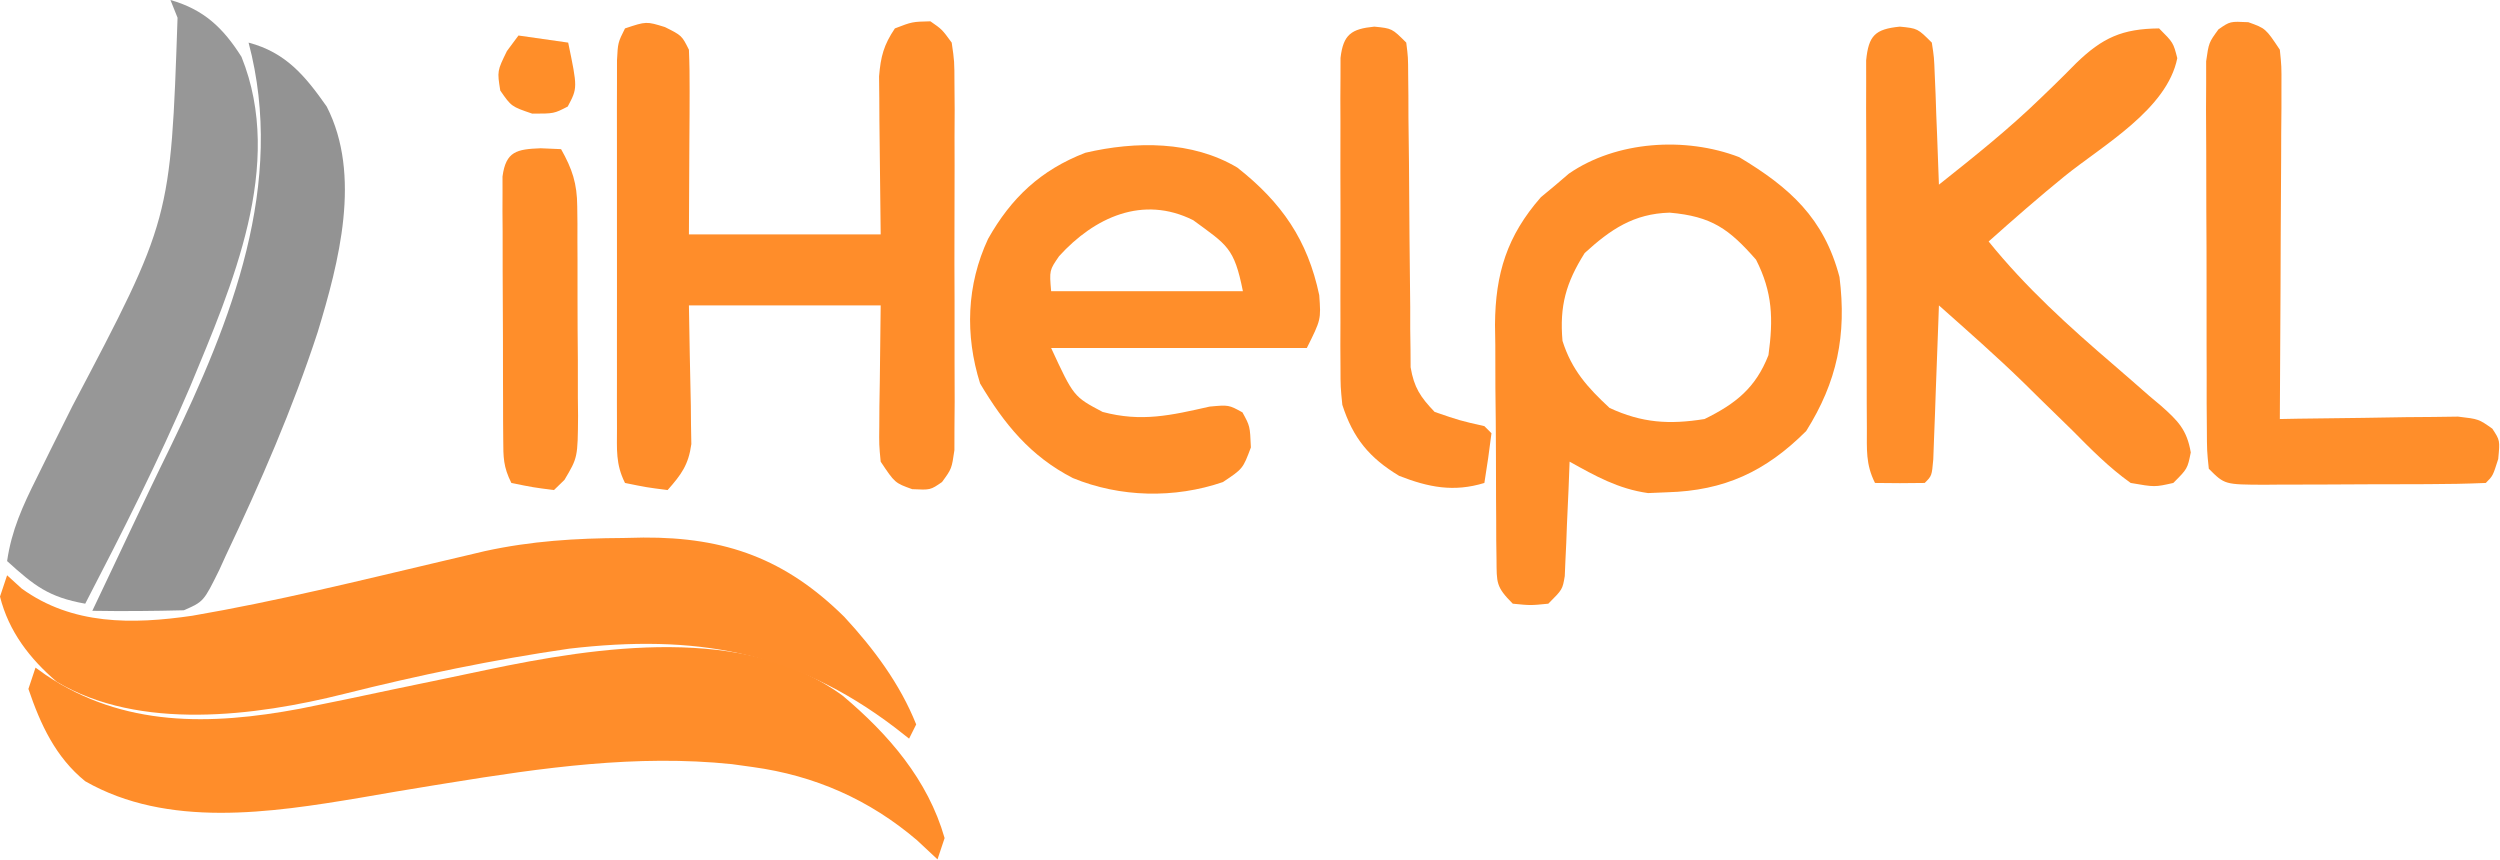
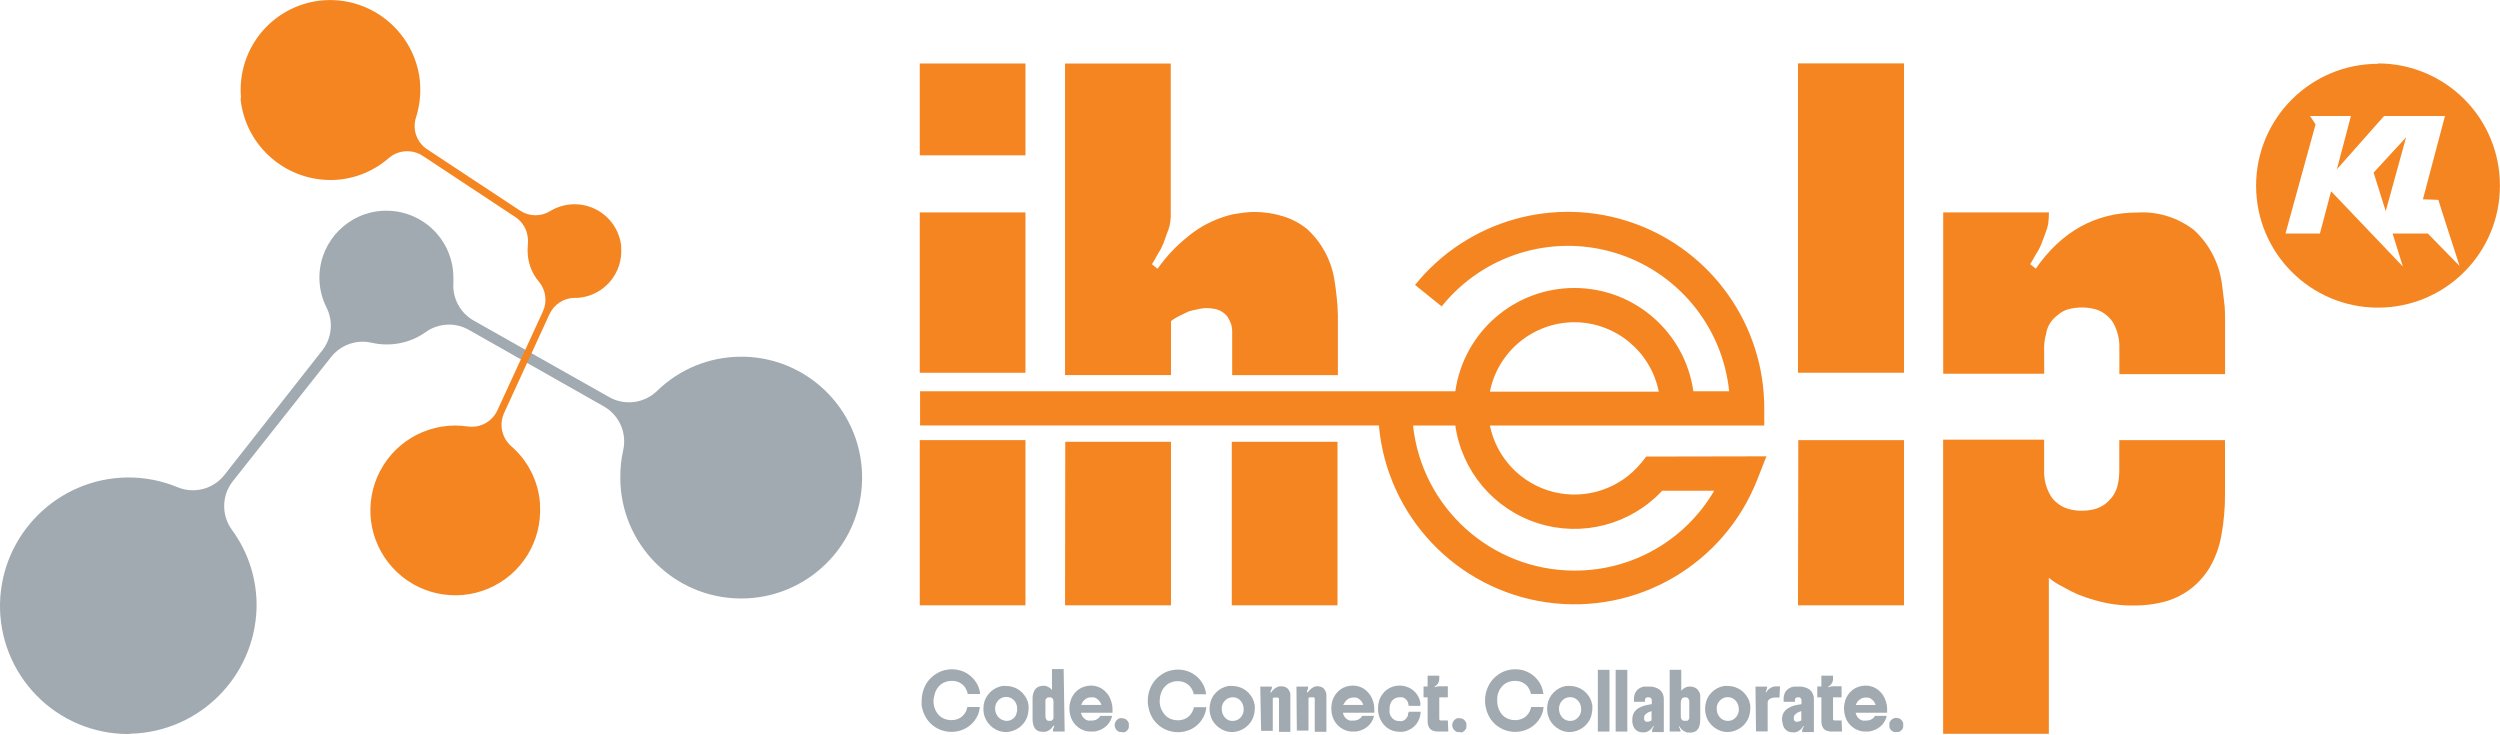
- <svg xmlns="http://www.w3.org/2000/svg" version="1.1" width="352" height="121">
-   <path d="M0 0 C6.41 5.403 11.961 11.797 14.309 20.012 C13.979 21.002 13.649 21.992 13.309 23.012 C12.36 22.125 11.411 21.238 10.434 20.324 C3.714 14.593 -3.97 11.211 -12.691 10.012 C-13.661 9.878 -14.63 9.744 -15.629 9.605 C-29.055 8.212 -42.34 10.109 -55.594 12.262 C-56.286 12.373 -56.977 12.485 -57.69 12.6 C-61.122 13.157 -64.549 13.731 -67.972 14.334 C-80.579 16.451 -95.081 18.649 -106.691 12.012 C-110.865 8.636 -112.999 3.994 -114.691 -0.988 C-114.361 -1.978 -114.031 -2.968 -113.691 -3.988 C-113.218 -3.651 -112.745 -3.313 -112.258 -2.965 C-101.326 4.408 -89.103 4.16 -76.494 1.807 C-72.093 0.935 -67.704 0.012 -63.316 -0.926 C-60.623 -1.489 -57.929 -2.049 -55.235 -2.607 C-53.572 -2.953 -51.911 -3.302 -50.25 -3.655 C-34.484 -6.983 -13.703 -10.123 0 0 Z " fill="#FF8D2A" transform="translate(118.6914,97.98828)" />
-   <path d="M0 0 C0.938 -0.021 1.877 -0.041 2.844 -0.062 C14.437 -0.127 22.875 2.955 31.125 11.102 C35.265 15.581 38.978 20.546 41.25 26.25 C40.92 26.91 40.59 27.57 40.25 28.25 C39.572 27.719 38.894 27.188 38.195 26.641 C23.918 15.804 9.989 13.537 -7.611 15.583 C-18.265 17.128 -28.821 19.321 -39.26 21.942 C-51.81 25.09 -68.106 27.188 -79.75 20.25 C-83.547 17.006 -86.522 13.161 -87.75 8.25 C-87.42 7.26 -87.09 6.27 -86.75 5.25 C-85.729 6.178 -85.729 6.178 -84.688 7.125 C-77.574 12.271 -69.121 12.183 -60.668 10.945 C-48.852 8.914 -37.172 6.017 -25.507 3.269 C-24.456 3.022 -23.404 2.774 -22.32 2.52 C-21.39 2.299 -20.459 2.078 -19.5 1.851 C-12.926 0.415 -6.706 0.036 0 0 Z " fill="#FF8D2B" transform="translate(87.75,75.75)" />
-   <path d="M0 0 C2.375 1.188 2.375 1.188 3.375 3.188 C3.46 5.147 3.482 7.109 3.473 9.07 C3.47 10.121 3.468 11.172 3.465 12.254 C3.456 13.594 3.447 14.933 3.438 16.312 C3.417 20.561 3.396 24.81 3.375 29.188 C12.285 29.188 21.195 29.188 30.375 29.188 C30.296 21.14 30.296 21.14 30.195 13.093 C30.19 12.088 30.185 11.082 30.18 10.047 C30.164 8.507 30.164 8.507 30.148 6.937 C30.38 4.13 30.809 2.512 32.375 0.188 C34.812 -0.75 34.812 -0.75 37.375 -0.812 C39.011 0.321 39.011 0.321 40.375 2.188 C40.756 4.806 40.756 4.806 40.763 7.988 C40.773 9.18 40.782 10.371 40.792 11.598 C40.786 12.886 40.78 14.173 40.773 15.5 C40.775 16.834 40.778 18.167 40.782 19.501 C40.787 22.296 40.78 25.09 40.766 27.884 C40.749 31.465 40.759 35.046 40.777 38.627 C40.788 41.381 40.784 44.135 40.776 46.889 C40.773 48.851 40.783 50.814 40.792 52.777 C40.782 53.968 40.773 55.159 40.763 56.387 C40.761 57.437 40.758 58.487 40.756 59.569 C40.375 62.188 40.375 62.188 39.011 64.058 C37.375 65.188 37.375 65.188 34.812 65.062 C32.375 64.188 32.375 64.188 30.375 61.188 C30.148 58.827 30.148 58.827 30.18 56.082 C30.185 55.196 30.19 54.31 30.195 53.398 C30.213 52.276 30.231 51.155 30.25 50 C30.291 46.432 30.332 42.864 30.375 39.188 C21.465 39.188 12.555 39.188 3.375 39.188 C3.493 46.248 3.493 46.248 3.645 53.308 C3.653 54.191 3.66 55.074 3.668 55.984 C3.692 57.335 3.692 57.335 3.716 58.714 C3.313 61.641 2.309 63.001 0.375 65.188 C-2.562 64.812 -2.562 64.812 -5.625 64.188 C-6.961 61.516 -6.752 59.475 -6.754 56.484 C-6.759 54.692 -6.759 54.692 -6.764 52.864 C-6.762 51.568 -6.76 50.273 -6.758 48.938 C-6.758 47.6 -6.759 46.262 -6.761 44.925 C-6.762 42.12 -6.76 39.316 -6.755 36.512 C-6.75 32.914 -6.753 29.315 -6.759 25.717 C-6.763 22.955 -6.761 20.193 -6.759 17.43 C-6.758 15.457 -6.761 13.484 -6.764 11.511 C-6.761 10.316 -6.758 9.121 -6.754 7.891 C-6.753 6.307 -6.753 6.307 -6.752 4.692 C-6.625 2.188 -6.625 2.188 -5.625 0.188 C-2.625 -0.812 -2.625 -0.812 0 0 Z " fill="#FF8D2A" transform="translate(93.625,3.8125)" />
-   <path d="M0 0 C7.136 4.282 11.943 8.588 14.125 16.875 C15.152 25.064 13.797 31.62 9.438 38.562 C3.734 44.266 -2.1 46.97 -10.125 47.188 C-11.017 47.225 -11.909 47.262 -12.828 47.301 C-16.997 46.718 -20.23 44.909 -23.875 42.875 C-23.924 44.151 -23.973 45.427 -24.023 46.742 C-24.098 48.411 -24.174 50.081 -24.25 51.75 C-24.296 53.013 -24.296 53.013 -24.344 54.301 C-24.402 55.509 -24.402 55.509 -24.461 56.742 C-24.492 57.486 -24.524 58.229 -24.556 58.996 C-24.875 60.875 -24.875 60.875 -26.875 62.875 C-29.375 63.125 -29.375 63.125 -31.875 62.875 C-34.275 60.475 -34.133 59.92 -34.166 56.644 C-34.178 55.769 -34.191 54.894 -34.204 53.993 C-34.206 53.044 -34.209 52.095 -34.211 51.117 C-34.218 50.14 -34.224 49.163 -34.231 48.157 C-34.241 46.084 -34.246 44.011 -34.246 41.938 C-34.25 38.783 -34.286 35.631 -34.324 32.477 C-34.33 30.461 -34.334 28.445 -34.336 26.43 C-34.35 25.493 -34.365 24.556 -34.379 23.591 C-34.33 16.398 -32.691 11.088 -27.91 5.633 C-27.259 5.094 -26.608 4.555 -25.938 4 C-25.289 3.446 -24.641 2.891 -23.973 2.32 C-17.289 -2.285 -7.586 -2.914 0 0 Z M-21.75 13.5 C-24.386 17.687 -25.305 20.941 -24.875 25.875 C-23.577 29.96 -21.363 32.422 -18.25 35.312 C-13.672 37.432 -9.839 37.674 -4.875 36.875 C-0.469 34.712 2.324 32.478 4.125 27.875 C4.813 22.802 4.719 19.042 2.375 14.438 C-1.412 10.124 -3.847 8.335 -9.789 7.816 C-14.857 7.959 -18.113 10.179 -21.75 13.5 Z " fill="#FF8E2A" transform="translate(244.875,22.125)" />
-   <path d="M0 0 C2.5 0.25 2.5 0.25 4.5 2.25 C4.819 4.313 4.819 4.313 4.914 6.82 C4.953 7.716 4.991 8.612 5.031 9.535 C5.062 10.472 5.093 11.409 5.125 12.375 C5.164 13.32 5.202 14.265 5.242 15.238 C5.337 17.575 5.422 19.912 5.5 22.25 C10.446 18.325 15.348 14.417 19.879 10.016 C20.441 9.474 21.002 8.932 21.581 8.374 C22.673 7.312 23.753 6.237 24.819 5.149 C28.535 1.548 31.316 0.3 36.5 0.25 C38.5 2.25 38.5 2.25 39.062 4.438 C37.624 11.632 28.627 16.685 23.234 21.027 C19.57 24.006 16.025 27.109 12.5 30.25 C17.768 36.766 23.774 42.194 30.125 47.645 C31.802 49.085 33.464 50.542 35.125 52 C35.658 52.448 36.191 52.895 36.741 53.356 C39.144 55.484 40.413 56.737 40.961 59.953 C40.5 62.25 40.5 62.25 38.5 64.25 C35.891 64.84 35.891 64.84 32.5 64.25 C29.445 62.081 26.882 59.468 24.25 56.812 C22.747 55.344 21.243 53.877 19.738 52.41 C19.015 51.696 18.291 50.982 17.545 50.247 C13.652 46.446 9.566 42.864 5.5 39.25 C5.475 39.972 5.45 40.694 5.424 41.437 C5.308 44.688 5.186 47.937 5.062 51.188 C5.023 52.324 4.984 53.46 4.943 54.631 C4.901 55.71 4.86 56.79 4.816 57.902 C4.761 59.403 4.761 59.403 4.705 60.933 C4.5 63.25 4.5 63.25 3.5 64.25 C1.167 64.291 -1.167 64.292 -3.5 64.25 C-4.834 61.581 -4.634 59.535 -4.645 56.547 C-4.652 55.352 -4.658 54.158 -4.665 52.927 C-4.666 51.631 -4.667 50.335 -4.668 49 C-4.671 47.662 -4.675 46.325 -4.678 44.987 C-4.684 42.183 -4.686 39.379 -4.685 36.574 C-4.685 32.976 -4.699 29.378 -4.716 25.78 C-4.727 23.017 -4.729 20.255 -4.729 17.493 C-4.73 15.52 -4.741 13.546 -4.752 11.573 C-4.749 10.379 -4.746 9.184 -4.743 7.953 C-4.744 6.898 -4.746 5.842 -4.747 4.755 C-4.402 1.257 -3.498 0.35 0 0 Z " fill="#FF8E2A" transform="translate(267.5,3.75)" />
-   <path d="M0 0 C6.26 4.928 9.898 10.205 11.531 17.965 C11.781 21.402 11.781 21.402 9.781 25.402 C-2.099 25.402 -13.979 25.402 -26.219 25.402 C-23.048 32.25 -23.048 32.25 -18.969 34.402 C-13.495 35.862 -9.338 34.882 -3.906 33.652 C-1.219 33.402 -1.219 33.402 0.719 34.465 C1.781 36.402 1.781 36.402 1.906 39.402 C0.781 42.402 0.781 42.402 -2.031 44.277 C-8.856 46.618 -16.502 46.448 -23.156 43.715 C-29.138 40.638 -32.806 36.131 -36.219 30.402 C-38.368 23.567 -38.122 16.511 -35.094 10.027 C-31.841 4.263 -27.705 0.349 -21.398 -2.09 C-14.316 -3.74 -6.367 -3.791 0 0 Z M-25.094 12.465 C-26.47 14.461 -26.47 14.461 -26.219 17.402 C-17.309 17.402 -8.399 17.402 0.781 17.402 C-0.451 11.241 -1.427 10.923 -6.219 7.402 C-13.314 3.855 -20.123 6.998 -25.094 12.465 Z " fill="#FF8E2A" transform="translate(174.2188,23.59766)" />
-   <path d="M0 0 C4.715 1.347 7.425 3.93 10 8 C16.149 23.225 8.664 40.206 2.792 54.394 C-1.658 64.828 -6.777 74.936 -12 85 C-17.145 84.083 -19.165 82.479 -23 79 C-22.368 74.643 -20.794 71.219 -18.832 67.293 C-18.179 65.969 -17.526 64.646 -16.873 63.322 C-15.853 61.273 -14.831 59.224 -13.806 57.177 C0.031 30.914 0.031 30.914 1 2.5 C0.67 1.675 0.34 0.85 0 0 Z " fill="#979797" transform="translate(24,0)" />
-   <path d="M0 0 C5.267 1.394 7.974 4.694 11 9 C15.945 18.665 12.723 30.92 9.736 40.746 C6.219 51.514 1.665 61.96 -3.188 72.188 C-3.65 73.204 -3.65 73.204 -4.122 74.24 C-6.326 78.705 -6.326 78.705 -9.113 79.926 C-13.411 80.036 -17.701 80.075 -22 80 C-21.764 79.503 -21.528 79.006 -21.285 78.494 C-20.952 77.793 -20.62 77.093 -20.277 76.371 C-19.907 75.591 -19.537 74.811 -19.156 74.008 C-18.335 72.276 -17.516 70.544 -16.698 68.811 C-14.84 64.873 -12.978 60.938 -11.055 57.031 C-2.389 39.155 5.265 19.885 0 0 Z " fill="#939393" transform="translate(35,6)" />
-   <path d="M0 0 C2.438 0.875 2.438 0.875 4.438 3.875 C4.678 6.21 4.678 6.21 4.665 8.989 C4.664 10.55 4.664 10.55 4.664 12.143 C4.654 13.265 4.643 14.387 4.633 15.543 C4.63 16.693 4.627 17.843 4.624 19.028 C4.613 22.706 4.588 26.384 4.562 30.062 C4.552 32.554 4.543 35.046 4.535 37.537 C4.513 43.65 4.48 49.762 4.438 55.875 C5.27 55.859 6.102 55.844 6.96 55.827 C10.052 55.776 13.144 55.739 16.236 55.71 C18.231 55.688 20.226 55.65 22.221 55.611 C23.474 55.602 24.728 55.592 26.02 55.582 C27.177 55.566 28.334 55.551 29.527 55.534 C32.438 55.875 32.438 55.875 34.354 57.229 C35.438 58.875 35.438 58.875 35.188 61.5 C34.438 63.875 34.438 63.875 33.438 64.875 C30.722 64.988 28.033 65.039 25.316 65.043 C24.094 65.048 24.094 65.048 22.846 65.053 C21.119 65.058 19.391 65.06 17.664 65.06 C15.015 65.062 12.366 65.081 9.717 65.1 C8.042 65.103 6.367 65.105 4.691 65.105 C3.896 65.113 3.1 65.12 2.28 65.127 C-3.334 65.104 -3.334 65.104 -5.562 62.875 C-5.823 60.377 -5.823 60.377 -5.837 57.188 C-5.847 55.996 -5.856 54.805 -5.866 53.577 C-5.865 52.285 -5.864 50.992 -5.863 49.66 C-5.867 48.325 -5.872 46.99 -5.876 45.655 C-5.884 42.854 -5.883 40.054 -5.878 37.254 C-5.872 33.665 -5.889 30.076 -5.913 26.487 C-5.927 23.729 -5.928 20.971 -5.925 18.213 C-5.926 16.246 -5.94 14.279 -5.954 12.312 C-5.947 11.117 -5.941 9.922 -5.935 8.692 C-5.935 7.638 -5.936 6.585 -5.937 5.5 C-5.562 2.875 -5.562 2.875 -4.199 1.004 C-2.562 -0.125 -2.562 -0.125 0 0 Z " fill="#FF8E2A" transform="translate(316.5625,3.125)" />
-   <path d="M0 0 C2.5 0.25 2.5 0.25 4.5 2.25 C4.758 4.286 4.758 4.286 4.771 6.82 C4.781 7.768 4.792 8.716 4.802 9.692 C4.804 10.719 4.806 11.746 4.809 12.805 C4.834 14.967 4.859 17.13 4.885 19.293 C4.914 22.712 4.938 26.131 4.956 29.55 C4.978 32.844 5.017 36.136 5.059 39.43 C5.059 40.453 5.059 41.476 5.059 42.53 C5.072 43.484 5.086 44.438 5.099 45.421 C5.104 46.259 5.11 47.097 5.115 47.96 C5.596 50.818 6.502 52.169 8.5 54.25 C12.057 55.469 12.057 55.469 15.5 56.25 C15.995 56.745 15.995 56.745 16.5 57.25 C16.213 59.589 15.881 61.924 15.5 64.25 C11.184 65.574 7.646 64.869 3.5 63.25 C-0.699 60.718 -3.002 57.922 -4.5 53.25 C-4.754 50.726 -4.754 50.726 -4.759 48.032 C-4.765 47.018 -4.771 46.004 -4.778 44.959 C-4.774 43.876 -4.77 42.792 -4.766 41.676 C-4.768 40.556 -4.769 39.435 -4.771 38.281 C-4.773 35.919 -4.769 33.556 -4.761 31.193 C-4.75 27.565 -4.761 23.938 -4.773 20.311 C-4.772 18.016 -4.77 15.721 -4.766 13.426 C-4.77 12.336 -4.774 11.247 -4.778 10.124 C-4.768 8.617 -4.768 8.617 -4.759 7.079 C-4.757 6.193 -4.756 5.306 -4.754 4.393 C-4.363 1.096 -3.235 0.324 0 0 Z " fill="#FF8D2A" transform="translate(193.5,3.75)" />
-   <path d="M0 0 C0.949 0.041 1.897 0.083 2.875 0.125 C4.457 2.935 5.128 4.968 5.15 8.188 C5.159 8.975 5.169 9.763 5.179 10.574 C5.178 11.416 5.177 12.258 5.176 13.125 C5.18 13.998 5.184 14.87 5.189 15.77 C5.195 17.612 5.195 19.454 5.191 21.297 C5.188 24.115 5.211 26.932 5.236 29.75 C5.239 31.542 5.239 33.333 5.238 35.125 C5.247 35.967 5.257 36.809 5.266 37.676 C5.22 43.545 5.22 43.545 3.352 46.688 C2.865 47.162 2.377 47.636 1.875 48.125 C-1.062 47.75 -1.062 47.75 -4.125 47.125 C-5.271 44.833 -5.257 43.53 -5.27 40.982 C-5.277 40.128 -5.283 39.274 -5.29 38.394 C-5.291 37.47 -5.292 36.546 -5.293 35.594 C-5.296 34.647 -5.3 33.7 -5.303 32.724 C-5.308 30.72 -5.31 28.716 -5.31 26.712 C-5.312 23.638 -5.331 20.563 -5.35 17.488 C-5.353 15.544 -5.355 13.6 -5.355 11.656 C-5.363 10.732 -5.37 9.808 -5.377 8.856 C-5.374 8.002 -5.371 7.148 -5.368 6.268 C-5.369 5.514 -5.371 4.761 -5.372 3.984 C-4.898 0.418 -3.36 0.134 0 0 Z " fill="#FF8E2A" transform="translate(76.125,20.875)" />
-   <path d="M0 0 C2.31 0.33 4.62 0.66 7 1 C8.326 7.387 8.326 7.387 6.938 10 C5 11 5 11 1.938 11 C-1 10 -1 10 -2.562 7.75 C-3 5 -3 5 -1.625 2.188 C-1.089 1.466 -0.552 0.744 0 0 Z " fill="#FF8E29" transform="translate(73,5)" />
-   <path d="" fill="#747474" transform="translate(0,0)" />
+ <svg xmlns="http://www.w3.org/2000/svg" id="Layer_1" data-name="Layer 1" viewBox="0 0 324 95.13">
+   <defs>
+     <style>.cls-1{fill:#a1aab0;}.cls-2{fill:#f58520;}</style>
+   </defs>
+   <path class="cls-1" d="M23.86,101.76A16.61,16.61,0,0,1,7.24,84.85,16.71,16.71,0,0,1,23.7,68.51h.16a16.57,16.57,0,0,1,6.38,1.26,5.2,5.2,0,0,0,6.09-1.59L49,52.05a5.2,5.2,0,0,0,.56-5.56,8.6,8.6,0,0,1-.92-4.2A8.69,8.69,0,0,1,57,33.94h.32A8.68,8.68,0,0,1,66,42.6c0,.19,0,.39,0,.65a5.21,5.21,0,0,0,2.64,4.93L86.2,58.1a5.22,5.22,0,0,0,6.19-.8,15.58,15.58,0,0,1,10.91-4.44h.41A15.67,15.67,0,1,1,87.63,68.53,15.75,15.75,0,0,1,88,65a5.21,5.21,0,0,0-2.52-5.71L68,49.38a5.19,5.19,0,0,0-5.59.29,8.59,8.59,0,0,1-5,1.6,8.73,8.73,0,0,1-2-.22,5.28,5.28,0,0,0-1.18-.14,5.22,5.22,0,0,0-4.09,2L37.41,69a5.21,5.21,0,0,0-.11,6.3,16.48,16.48,0,0,1,3.19,10.15,16.77,16.77,0,0,1-16.31,16.27Z" transform="translate(-7.24 -6.63)" />
+   <path class="cls-2" d="M38.47,19.24A11.62,11.62,0,0,1,49.3,6.66,11.72,11.72,0,0,1,61.67,17.2v.11a11.7,11.7,0,0,1-.51,4.52A3.61,3.61,0,0,0,62.63,26l12,7.92a3.62,3.62,0,0,0,3.91.07,6.08,6.08,0,0,1,9.2,4.46c0,.07,0,.15,0,.22a6.08,6.08,0,0,1-5.55,6.56l-.45,0a3.65,3.65,0,0,0-3.29,2.12l-5.9,12.85A3.65,3.65,0,0,0,72.25,62a3.69,3.69,0,0,0,1.24,2.45,10.89,10.89,0,0,1,3.73,7.35c0,.1,0,.19,0,.29A11,11,0,1,1,67.86,61.9a3.65,3.65,0,0,0,3.84-2.09L77.6,47a3.65,3.65,0,0,0-.53-3.88,6.07,6.07,0,0,1-1.42-3.41,6.4,6.4,0,0,1,0-1.38,3.31,3.31,0,0,0,0-.83,3.64,3.64,0,0,0-1.62-2.74l-12-7.93a3.67,3.67,0,0,0-4.41.29,11.48,11.48,0,0,1-6.9,2.82,11.73,11.73,0,0,1-12.3-10.43A1.79,1.79,0,0,1,38.47,19.24Z" transform="translate(-7.24 -6.63)" />
+   <path class="cls-2" d="M272.16,51.69a6.7,6.7,0,0,1,.25-1.78A3.64,3.64,0,0,1,273,48.4a4.31,4.31,0,0,1,1-1,3.34,3.34,0,0,1,1.4-.72,6.88,6.88,0,0,1,1.64-.2,6.49,6.49,0,0,1,1.77.23,3.83,3.83,0,0,1,1.43.77,4,4,0,0,1,.88,1,6.37,6.37,0,0,1,.79,3.26v3.38h13.7V48.48c0-.95,0-1.86-.12-2.72s-.18-1.67-.3-2.43a11.51,11.51,0,0,0-3.59-6.87,10.89,10.89,0,0,0-7.31-2.29q-8.16,0-13.21,7.27l-.73-.57.36-.6c.12-.21.25-.43.37-.66a7.29,7.29,0,0,0,.73-1.38c.12-.34.28-.78.49-1.31a6.43,6.43,0,0,0,.39-1.29,13.86,13.86,0,0,0,.09-1.47h-13.7V55.07h13.09Z" transform="translate(-7.24 -6.63)" />
+   <path class="cls-2" d="M281.9,67.61a9.17,9.17,0,0,1-.18,1.77,4.24,4.24,0,0,1-.64,1.52,5.88,5.88,0,0,1-.94,1,4.24,4.24,0,0,1-1.46.72,6.9,6.9,0,0,1-1.65.2,5.78,5.78,0,0,1-1.7-.23,3.74,3.74,0,0,1-1.49-.78,3.47,3.47,0,0,1-.88-1,6.08,6.08,0,0,1-.8-3.2v-4H259.07v38.12h13.7V81.52a10.12,10.12,0,0,0,1.89,1.2,19.53,19.53,0,0,0,2,1,20.27,20.27,0,0,0,2.28.75,16.6,16.6,0,0,0,4.81.63,15,15,0,0,0,4.33-.58,9.85,9.85,0,0,0,3.28-1.74A10.11,10.11,0,0,0,293.72,80a12.74,12.74,0,0,0,1.43-4.09,28.82,28.82,0,0,0,.45-5.24v-7H281.9Z" transform="translate(-7.24 -6.63)" />
+   <path class="cls-2" d="M240.26,85.08H254V63.67h-13.7Zm0-70.23V54.94H254V14.85Z" transform="translate(-7.24 -6.63)" />
+   <path class="cls-2" d="M126.44,85.08h13.7V63.67h-13.7Zm0-50.92V54.94h13.7V34.16Z" transform="translate(-7.24 -6.63)" />
+   <rect class="cls-2" x="119.2" y="8.23" width="13.7" height="11.9" />
+   <path class="cls-2" d="M145.27,85.08H159V63.89h-13.7Zm21.61,0h13.7V63.89h-13.7ZM180.46,45c-.08-.78-.18-1.51-.3-2.21a11.24,11.24,0,0,0-3.53-6.48,9.08,9.08,0,0,0-3.14-1.66,12.52,12.52,0,0,0-3.62-.55,11.09,11.09,0,0,0-1.43.09l-1.37.2a14.07,14.07,0,0,0-2.74.93,13.7,13.7,0,0,0-2.56,1.51,24.43,24.43,0,0,0-2.31,2,20.1,20.1,0,0,0-2.2,2.63l-.73-.58a7,7,0,0,0,.37-.61q.18-.32.36-.66a8.16,8.16,0,0,0,.74-1.39c.12-.35.28-.79.48-1.34a5.71,5.71,0,0,0,.49-2.2V14.86h-13.7V55.24H159v-7l.46-.32a4.83,4.83,0,0,1,.45-.26c.41-.19.73-.36,1-.49a3.11,3.11,0,0,1,.91-.32c.32-.08.63-.15.91-.2a4.49,4.49,0,0,1,.92-.09,5.66,5.66,0,0,1,1.09.12,2.77,2.77,0,0,1,1.59,1,5.74,5.74,0,0,1,.48,1,3.66,3.66,0,0,1,.12,1.07v5.5h13.7V47.42A23.53,23.53,0,0,0,180.46,45Z" transform="translate(-7.24 -6.63)" />
+   <path class="cls-1" d="M128.22,97.46a2.9,2.9,0,0,0,.1.79,2.53,2.53,0,0,0,.33.73,2.2,2.2,0,0,0,.48.53,2.05,2.05,0,0,0,.64.33,2.42,2.42,0,0,0,.76.12,2.19,2.19,0,0,0,1.15-.3,2.08,2.08,0,0,0,.75-.83,2.15,2.15,0,0,0,.1-.27,1.67,1.67,0,0,0,.08-.3h1.61a3.24,3.24,0,0,1-.26,1.06,3.62,3.62,0,0,1-2.3,2,3.75,3.75,0,0,1-1.12.16,4,4,0,0,1-1.17-.18,3.81,3.81,0,0,1-1.15-.59,3.74,3.74,0,0,1-.85-.88,4.35,4.35,0,0,1-.53-1.11,4.44,4.44,0,0,1-.15-.63,4.65,4.65,0,0,1,0-.66,4.21,4.21,0,0,1,.2-1.3,4.09,4.09,0,0,1,.54-1.11,4,4,0,0,1,1.91-1.44,3.2,3.2,0,0,1,.61-.15,3.39,3.39,0,0,1,.64-.06,3.79,3.79,0,0,1,2.09.61,3.88,3.88,0,0,1,.8.71,4.25,4.25,0,0,1,.54.88,3.51,3.51,0,0,1,.25,1h-1.61a1.67,1.67,0,0,0-.19-.57,2.09,2.09,0,0,0-.31-.48,2.44,2.44,0,0,0-.43-.35,1.94,1.94,0,0,0-.53-.23,2.56,2.56,0,0,0-.62-.07,2.13,2.13,0,0,0-.78.13,2.07,2.07,0,0,0-.61.32,2.37,2.37,0,0,0-.81,1.24,2.35,2.35,0,0,0-.09.4C128.23,97.17,128.22,97.32,128.22,97.46Z" transform="translate(-7.24 -6.63)" />
+   <path class="cls-1" d="M137.68,101.5a3,3,0,0,1-1-.15,3.17,3.17,0,0,1-.79-.43,3.13,3.13,0,0,1-.63-.63,3,3,0,0,1-.43-.84,3.26,3.26,0,0,1-.14-1,3.22,3.22,0,0,1,.14-.93,3,3,0,0,1,.42-.82,3.33,3.33,0,0,1,.65-.65,3.19,3.19,0,0,1,.8-.41,3.28,3.28,0,0,1,.45-.11,2.63,2.63,0,0,1,.49,0,2.91,2.91,0,0,1,.92.15,3,3,0,0,1,.82.42,2.94,2.94,0,0,1,.63.64,2.8,2.8,0,0,1,.43.82,3.41,3.41,0,0,1,.1.46,2.42,2.42,0,0,1,0,.47,3.49,3.49,0,0,1-.12.87,2.93,2.93,0,0,1-.44.91,2.86,2.86,0,0,1-.65.65,3.23,3.23,0,0,1-.8.42,3.45,3.45,0,0,1-.46.12A3.59,3.59,0,0,1,137.68,101.5Zm0-1.44a1.41,1.41,0,0,0,.45-.07,1.2,1.2,0,0,0,.4-.22,1.5,1.5,0,0,0,.34-.38A1.54,1.54,0,0,0,139,99a1.4,1.4,0,0,0,.06-.24,2,2,0,0,0,0-.25A1.57,1.57,0,0,0,139,98a1.54,1.54,0,0,0-.2-.43,1.65,1.65,0,0,0-.29-.31,1.22,1.22,0,0,0-.42-.24,1.76,1.76,0,0,0-.45-.07,1.37,1.37,0,0,0-.85.29,1.4,1.4,0,0,0-.31.33,1.15,1.15,0,0,0-.21.43q0,.1-.06.24a2.11,2.11,0,0,0,0,.25,1.72,1.72,0,0,0,.06.44,1.58,1.58,0,0,0,.23.47,1.18,1.18,0,0,0,.3.33,1.08,1.08,0,0,0,.41.22A1.16,1.16,0,0,0,137.68,100.06Z" transform="translate(-7.24 -6.63)" />
+   <path class="cls-1" d="M145.22,101.44h-1.51a.49.49,0,0,1,0-.11.56.56,0,0,1,0-.15c0-.06,0-.11.05-.15a1,1,0,0,1,.09-.17l0-.07a.25.25,0,0,1,0-.07l-.08-.07a1.74,1.74,0,0,1-.2.3,1.34,1.34,0,0,1-.25.23,1.08,1.08,0,0,1-.29.18,1.42,1.42,0,0,1-.33.11l-.18,0h-.19c-.84,0-1.27-.56-1.27-1.69v-2.6a2.14,2.14,0,0,1,.25-1.07,1.29,1.29,0,0,1,.28-.33,1,1,0,0,1,.39-.2,1.23,1.23,0,0,1,.44-.07l.25,0,.24.06a1.33,1.33,0,0,1,.24.12l.21.14a2.13,2.13,0,0,1,.22.21v-2.7h1.51Zm-1.45-2V97.59a.76.76,0,0,0-.08-.38.47.47,0,0,0-.1-.11.37.37,0,0,0-.16-.09.58.58,0,0,0-.19,0l-.18,0a.51.51,0,0,0-.16.09.43.43,0,0,0-.11.12.38.38,0,0,0-.06.17.76.76,0,0,0,0,.21v1.86a.74.74,0,0,0,.09.38l.1.12a.42.42,0,0,0,.16.09l.19,0a.55.55,0,0,0,.18,0,.35.35,0,0,0,.16-.08.53.53,0,0,0,.1-.12.38.38,0,0,0,.07-.18A.75.75,0,0,0,143.77,99.45Z" transform="translate(-7.24 -6.63)" />
+   <path class="cls-1" d="M151.42,98.5V99h-4.08a1.35,1.35,0,0,0,.13.37,1.14,1.14,0,0,0,.21.3,1.78,1.78,0,0,0,.26.22,1.42,1.42,0,0,0,.35.13l.18,0h.2a1.55,1.55,0,0,0,.59-.1,1.31,1.31,0,0,0,.44-.3l.07-.11a.27.27,0,0,0,.06-.1h1.54a2.21,2.21,0,0,1-.28.72,2.17,2.17,0,0,1-.4.52,2.67,2.67,0,0,1-.57.43,2.63,2.63,0,0,1-.69.28,2.57,2.57,0,0,1-.38.08,2.61,2.61,0,0,1-.4,0,2.52,2.52,0,0,1-.93-.15,2.69,2.69,0,0,1-.75-.4,2.79,2.79,0,0,1-1-1.47,3.43,3.43,0,0,1,0-1.94,2.82,2.82,0,0,1,1-1.46,2.81,2.81,0,0,1,1.67-.54,2.67,2.67,0,0,1,.88.15,2.5,2.5,0,0,1,.75.42,3.3,3.3,0,0,1,.6.64,3.08,3.08,0,0,1,.38.82A3.22,3.22,0,0,1,151.42,98.5Zm-4-.51h2.56a1.4,1.4,0,0,0-.36-.61A1.25,1.25,0,0,0,149,97l-.17,0h-.19a1.3,1.3,0,0,0-.65.18,1.33,1.33,0,0,0-.24.19,1.48,1.48,0,0,0-.23.3A1.43,1.43,0,0,0,147.37,98Z" transform="translate(-7.24 -6.63)" />
+   <path class="cls-1" d="M152.64,101.5a1,1,0,0,1-.3,0,.68.68,0,0,1-.25-.14.8.8,0,0,1-.21-.2.9.9,0,0,1-.13-.26,1,1,0,0,1-.05-.29,1,1,0,0,1,.05-.31,1.23,1.23,0,0,1,.14-.25.64.64,0,0,1,.2-.2.92.92,0,0,1,.26-.14,1,1,0,0,1,.29,0,1,1,0,0,1,.3.05.79.79,0,0,1,.26.12,1.8,1.8,0,0,1,.19.2,1.26,1.26,0,0,1,.14.26,1.15,1.15,0,0,1,0,.31,1.06,1.06,0,0,1,0,.29.7.7,0,0,1-.13.26,1.34,1.34,0,0,1-.2.21.91.91,0,0,1-.26.13l-.14,0Z" transform="translate(-7.24 -6.63)" />
+   <path class="cls-1" d="M157.53,97.46a2.9,2.9,0,0,0,.1.79A2.53,2.53,0,0,0,158,99a2.2,2.2,0,0,0,.48.53,2.05,2.05,0,0,0,.64.33,2.46,2.46,0,0,0,.76.12,2.17,2.17,0,0,0,1.15-.3,2.08,2.08,0,0,0,.75-.83c0-.08.07-.18.11-.27s.05-.2.08-.3h1.61a3.47,3.47,0,0,1-.81,1.93,3.47,3.47,0,0,1-1.76,1.15,3.73,3.73,0,0,1-1.11.16,4,4,0,0,1-1.18-.18,3.81,3.81,0,0,1-1.15-.59,3.74,3.74,0,0,1-.85-.88,4.35,4.35,0,0,1-.53-1.11,6.42,6.42,0,0,1-.15-.63,4.65,4.65,0,0,1-.05-.66,4.21,4.21,0,0,1,.2-1.3,4.09,4.09,0,0,1,.54-1.11,3.81,3.81,0,0,1,.89-.9,3.61,3.61,0,0,1,1-.54,3.2,3.2,0,0,1,.61-.15,3.49,3.49,0,0,1,.65-.06,3.66,3.66,0,0,1,2.88,1.32,3.54,3.54,0,0,1,.54.88,3.85,3.85,0,0,1,.26,1h-1.61a2.25,2.25,0,0,0-.19-.57,2.5,2.5,0,0,0-.32-.48,2.44,2.44,0,0,0-.43-.35,1.94,1.94,0,0,0-.53-.23,2.56,2.56,0,0,0-.62-.07,2.16,2.16,0,0,0-.78.13,2.07,2.07,0,0,0-.61.32,2.37,2.37,0,0,0-.81,1.24,1.67,1.67,0,0,0-.08.4A3.11,3.11,0,0,0,157.53,97.46Z" transform="translate(-7.24 -6.63)" />
+   <path class="cls-1" d="M167,101.5a2.91,2.91,0,0,1-1-.15,3.07,3.07,0,0,1-.8-.43,3.13,3.13,0,0,1-.63-.63,2.76,2.76,0,0,1-.42-.84,3,3,0,0,1-.15-1,2.92,2.92,0,0,1,.15-.93,2.74,2.74,0,0,1,.41-.82,3.33,3.33,0,0,1,.65-.65,3.19,3.19,0,0,1,.8-.41,3.69,3.69,0,0,1,.45-.11,2.63,2.63,0,0,1,.49,0,3,3,0,0,1,.93.15,3.11,3.11,0,0,1,.81.42,2.94,2.94,0,0,1,.63.64,2.8,2.8,0,0,1,.43.82c0,.15.08.3.11.46a3.57,3.57,0,0,1,0,.47,3.11,3.11,0,0,1-.13.87,2.93,2.93,0,0,1-.44.91,2.86,2.86,0,0,1-.65.65,3.06,3.06,0,0,1-.8.42,3.45,3.45,0,0,1-.46.12A3.59,3.59,0,0,1,167,101.5Zm0-1.44a1.41,1.41,0,0,0,.45-.07,1.2,1.2,0,0,0,.4-.22,1.33,1.33,0,0,0,.34-.38,1.24,1.24,0,0,0,.17-.38.84.84,0,0,0,.06-.24,2,2,0,0,0,0-.25,1.57,1.57,0,0,0-.08-.49,1.3,1.3,0,0,0-.2-.43,2,2,0,0,0-.28-.31,1.37,1.37,0,0,0-.43-.24A1.63,1.63,0,0,0,167,97a1.37,1.37,0,0,0-.85.29,1.64,1.64,0,0,0-.31.33,1.15,1.15,0,0,0-.21.43,1.44,1.44,0,0,0-.05.24,1.06,1.06,0,0,0,0,.25,1.72,1.72,0,0,0,.06.44,1.34,1.34,0,0,0,.22.47,1.18,1.18,0,0,0,.3.33,1.16,1.16,0,0,0,.41.22A1.19,1.19,0,0,0,167,100.06Z" transform="translate(-7.24 -6.63)" />
+   <path class="cls-1" d="M170.57,95.61h1.51a.66.66,0,0,1,0,.11.4.4,0,0,1,0,.13A.58.58,0,0,1,172,96a1.26,1.26,0,0,1-.08.18l0,.08-.05.07.08.07a3.12,3.12,0,0,1,.24-.3l.26-.24a1.89,1.89,0,0,1,.28-.17,1.21,1.21,0,0,1,.3-.11l.15,0h.16a1.34,1.34,0,0,1,.4.06,1.11,1.11,0,0,1,.34.19,1.29,1.29,0,0,1,.39.75,2.34,2.34,0,0,1,0,.26,2.53,2.53,0,0,1,0,.28v4.36H173V97.35a.49.49,0,0,0,0-.13l-.05-.11a.6.6,0,0,0-.08-.08l-.1,0h-.22l-.1,0-.1,0-.11.06-.05,0,0,0v4.26h-1.51Z" transform="translate(-7.24 -6.63)" />
+   <path class="cls-1" d="M175.26,95.61h1.51a.66.66,0,0,1,0,.11,1.3,1.3,0,0,1,0,.13l-.06.14a1.26,1.26,0,0,1-.08.18l0,.08,0,.07.08.07a1.57,1.57,0,0,1,.24-.3,2.89,2.89,0,0,1,.25-.24,2.61,2.61,0,0,1,.28-.17,1.6,1.6,0,0,1,.3-.11l.16,0H178a1.34,1.34,0,0,1,.4.06,1.31,1.31,0,0,1,.35.19,1.42,1.42,0,0,1,.39.75l0,.26a2.53,2.53,0,0,1,0,.28v4.36h-1.51V97.35a.49.49,0,0,0,0-.13l0-.11L177.5,97l-.1,0h-.22l-.1,0-.1,0-.11.06-.05,0,0,0v4.26h-1.51Z" transform="translate(-7.24 -6.63)" />
+   <path class="cls-1" d="M185.35,98.5V99h-4.07a1.08,1.08,0,0,0,.13.37,1.42,1.42,0,0,0,.2.3,2.61,2.61,0,0,0,.27.22,1.34,1.34,0,0,0,.34.13l.19,0h.2a1.59,1.59,0,0,0,.59-.1,1.31,1.31,0,0,0,.44-.3l.07-.11.06-.1h1.54a2.77,2.77,0,0,1-.28.72,2.17,2.17,0,0,1-.4.52,2.67,2.67,0,0,1-.57.43,2.85,2.85,0,0,1-.7.28,2.21,2.21,0,0,1-.37.08,2.61,2.61,0,0,1-.4,0,2.52,2.52,0,0,1-.93-.15,2.69,2.69,0,0,1-.75-.4,2.81,2.81,0,0,1-1-1.47,3.55,3.55,0,0,1,0-1.94,2.82,2.82,0,0,1,1-1.46,2.69,2.69,0,0,1,.77-.4,3,3,0,0,1,.89-.14,2.62,2.62,0,0,1,.88.15,2.44,2.44,0,0,1,.76.42,3,3,0,0,1,.59.64,2.82,2.82,0,0,1,.39.82A3.22,3.22,0,0,1,185.35,98.5Zm-4-.51h2.57a1.4,1.4,0,0,0-.36-.61,1.3,1.3,0,0,0-.58-.35l-.18,0h-.18a1.31,1.31,0,0,0-.66.18,1.77,1.77,0,0,0-.23.19,1.19,1.19,0,0,0-.23.3A2.07,2.07,0,0,0,181.3,98Z" transform="translate(-7.24 -6.63)" />
+   <path class="cls-1" d="M189.84,98.87h1.52a2.82,2.82,0,0,1-.56,1.6,2.91,2.91,0,0,1-.6.56,3.12,3.12,0,0,1-.74.35,2.71,2.71,0,0,1-.41.09,3,3,0,0,1-.43,0,2.75,2.75,0,0,1-1.67-.56,3.19,3.19,0,0,1-.6-.66,3.11,3.11,0,0,1-.52-1.79,3.39,3.39,0,0,1,.14-1,2.56,2.56,0,0,1,.4-.81,2.45,2.45,0,0,1,.58-.62,2.91,2.91,0,0,1,.78-.41,3,3,0,0,1,.89-.14,2.74,2.74,0,0,1,1.57.47,2.54,2.54,0,0,1,1,1.27,3.31,3.31,0,0,1,.12.42,2.42,2.42,0,0,1,0,.47h-1.51a1.78,1.78,0,0,0-.07-.39,1.2,1.2,0,0,0-.17-.34A1.15,1.15,0,0,0,189,97a1.74,1.74,0,0,0-.39,0,1.07,1.07,0,0,0-.41.07,1,1,0,0,0-.37.21,1,1,0,0,0-.29.33,1.26,1.26,0,0,0-.16.42,2,2,0,0,0-.05.24,2.44,2.44,0,0,0,0,.27,2.76,2.76,0,0,0,0,.51,1.39,1.39,0,0,0,.18.43,1.2,1.2,0,0,0,.63.53,1.18,1.18,0,0,0,.43.07,1.22,1.22,0,0,0,.4,0,1.2,1.2,0,0,0,.32-.16,1.18,1.18,0,0,0,.42-.58,1.06,1.06,0,0,0,0-.19Z" transform="translate(-7.24 -6.63)" />
+   <path class="cls-1" d="M193.77,94.2v.39a1.08,1.08,0,0,1-.59,1v.11a1.45,1.45,0,0,1,.63-.13h1.07V97h-1.11V99.8a.18.18,0,0,0,.2.2h.91l.06,1.44H193.6a1.8,1.8,0,0,1-.48-.06,1,1,0,0,1-.37-.16.75.75,0,0,1-.27-.26,1.12,1.12,0,0,1-.16-.37,1.75,1.75,0,0,1-.06-.48V97h-.53v-1.4h.53V94.2Z" transform="translate(-7.24 -6.63)" />
+   <path class="cls-1" d="M196.39,101.5a1,1,0,0,1-.3,0,.68.68,0,0,1-.25-.14.67.67,0,0,1-.21-.2.9.9,0,0,1-.13-.26,1,1,0,0,1-.05-.29,1,1,0,0,1,.05-.31,2,2,0,0,1,.13-.25.8.8,0,0,1,.21-.2.92.92,0,0,1,.26-.14,1,1,0,0,1,.29,0,1,1,0,0,1,.3.05.79.79,0,0,1,.26.12,1.8,1.8,0,0,1,.19.2,1.26,1.26,0,0,1,.14.26,1.15,1.15,0,0,1,0,.31,1.06,1.06,0,0,1,0,.29.7.7,0,0,1-.13.26,1,1,0,0,1-.21.21.75.75,0,0,1-.25.13l-.14,0Z" transform="translate(-7.24 -6.63)" />
+   <path class="cls-1" d="M201.28,97.46a2.9,2.9,0,0,0,.1.79,2.53,2.53,0,0,0,.33.73,2.2,2.2,0,0,0,.48.53,2.05,2.05,0,0,0,.64.33,2.46,2.46,0,0,0,.76.12,2.19,2.19,0,0,0,1.15-.3,2.08,2.08,0,0,0,.75-.83c0-.08.07-.18.11-.27s.05-.2.08-.3h1.6a3.24,3.24,0,0,1-.26,1.06,3.62,3.62,0,0,1-2.3,2,3.75,3.75,0,0,1-1.12.16,4,4,0,0,1-1.17-.18,3.81,3.81,0,0,1-1.15-.59,3.74,3.74,0,0,1-.85-.88,4.35,4.35,0,0,1-.53-1.11,6.42,6.42,0,0,1-.15-.63,4.65,4.65,0,0,1-.05-.66,4.21,4.21,0,0,1,.2-1.3,4.09,4.09,0,0,1,.54-1.11,3.81,3.81,0,0,1,.89-.9,3.61,3.61,0,0,1,1-.54,3.2,3.2,0,0,1,.61-.15,3.47,3.47,0,0,1,.64-.06,3.65,3.65,0,0,1,3.43,2.2,3.51,3.51,0,0,1,.25,1h-1.6a1.94,1.94,0,0,0-.2-.57,2.09,2.09,0,0,0-.31-.48,2.44,2.44,0,0,0-.43-.35,1.94,1.94,0,0,0-.53-.23,2.56,2.56,0,0,0-.62-.07,2.16,2.16,0,0,0-.78.13,2.07,2.07,0,0,0-.61.32,2.37,2.37,0,0,0-.81,1.24,1.67,1.67,0,0,0-.08.4A3.11,3.11,0,0,0,201.28,97.46Z" transform="translate(-7.24 -6.63)" />
+   <path class="cls-1" d="M210.74,101.5a3,3,0,0,1-1-.15,3.17,3.17,0,0,1-.79-.43,3.13,3.13,0,0,1-.63-.63,3,3,0,0,1-.43-.84,3.26,3.26,0,0,1-.14-1,3.22,3.22,0,0,1,.14-.93,3,3,0,0,1,.42-.82,3.33,3.33,0,0,1,.65-.65,3.19,3.19,0,0,1,.8-.41,3.69,3.69,0,0,1,.45-.11,2.63,2.63,0,0,1,.49,0,2.91,2.91,0,0,1,.92.15,3,3,0,0,1,.82.42,2.94,2.94,0,0,1,.63.64,2.8,2.8,0,0,1,.43.82c0,.15.08.3.11.46a3.57,3.57,0,0,1,0,.47,3.53,3.53,0,0,1-.13.87,2.93,2.93,0,0,1-.44.91,2.86,2.86,0,0,1-.65.65,3.23,3.23,0,0,1-.8.42,3.45,3.45,0,0,1-.46.12A3.59,3.59,0,0,1,210.74,101.5Zm0-1.44a1.41,1.41,0,0,0,.45-.07,1.2,1.2,0,0,0,.4-.22,1.5,1.5,0,0,0,.34-.38,1.54,1.54,0,0,0,.17-.38,1.4,1.4,0,0,0,.06-.24,2,2,0,0,0,0-.25,1.57,1.57,0,0,0-.08-.49,1.54,1.54,0,0,0-.2-.43,1.65,1.65,0,0,0-.29-.31,1.22,1.22,0,0,0-.42-.24,1.76,1.76,0,0,0-.45-.07,1.37,1.37,0,0,0-.85.29,1.64,1.64,0,0,0-.31.33,1.15,1.15,0,0,0-.21.43q0,.1-.06.24a2.09,2.09,0,0,0,0,.25,1.37,1.37,0,0,0,.06.44,1.34,1.34,0,0,0,.22.47,1.18,1.18,0,0,0,.3.33,1.08,1.08,0,0,0,.41.22A1.16,1.16,0,0,0,210.74,100.06Z" transform="translate(-7.24 -6.63)" />
+   <path class="cls-1" d="M215.83,101.44h-1.51v-8h1.51Z" transform="translate(-7.24 -6.63)" />
+   <path class="cls-1" d="M218.14,101.44h-1.51v-8h1.51Z" transform="translate(-7.24 -6.63)" />
+   <path class="cls-1" d="M218.78,99.92a2.2,2.2,0,0,1,.09-.64,1.51,1.51,0,0,1,.3-.52,1.67,1.67,0,0,1,.5-.4,3.38,3.38,0,0,1,.71-.29,4.13,4.13,0,0,1,.44-.1l.49-.08v-.44a.39.39,0,0,0,0-.15.32.32,0,0,0-.06-.13.39.39,0,0,0-.08-.1L221,97l-.15,0-.14,0a.23.23,0,0,0-.13.06.38.38,0,0,0-.15.22.49.49,0,0,0,0,.15v.15H219v-.39a2,2,0,0,1,.08-.56,1.41,1.41,0,0,1,.25-.47,1.67,1.67,0,0,1,.94-.55,1.64,1.64,0,0,1,.32,0,2,2,0,0,1,.35,0,2.2,2.2,0,0,1,1.43.43,1.56,1.56,0,0,1,.5,1.22v4.25h-1.51a1,1,0,0,1,0-.15l0-.14.06-.14.07-.16a.77.77,0,0,1,.09-.13l-.08-.07a1.63,1.63,0,0,1-.22.32,2.39,2.39,0,0,1-.23.22,1.24,1.24,0,0,1-.27.17,1.51,1.51,0,0,1-.32.11l-.17,0h-.17a1.54,1.54,0,0,1-.43-.06,1,1,0,0,1-.4-.22.91.91,0,0,1-.28-.33,1.55,1.55,0,0,1-.17-.44,1.84,1.84,0,0,1-.05-.25A2.53,2.53,0,0,1,218.78,99.92Zm1.54-.23a.58.58,0,0,0,0,.19.23.23,0,0,0,.05.12.37.37,0,0,0,.24.17l.15,0a1.09,1.09,0,0,0,.52-.17V98.79l-.36.13a1.1,1.1,0,0,0-.28.17,1.54,1.54,0,0,0-.19.17.45.45,0,0,0-.12.21A.93.93,0,0,0,220.32,99.69Z" transform="translate(-7.24 -6.63)" />
+   <path class="cls-1" d="M225.13,101.44h-1.5v-8h1.5v2.7a1.51,1.51,0,0,1,.23-.21,1.44,1.44,0,0,1,.22-.15,2.24,2.24,0,0,1,.22-.11l.24-.06h.25a1.29,1.29,0,0,1,.83.27,1,1,0,0,1,.28.33,1.5,1.5,0,0,1,.19.47,2.54,2.54,0,0,1,0,.29,3,3,0,0,1,0,.31v2.6c0,1.13-.42,1.69-1.27,1.69a2.19,2.19,0,0,1-.36,0,1.35,1.35,0,0,1-.34-.11,1.6,1.6,0,0,1-.29-.18,1,1,0,0,1-.24-.23,1.12,1.12,0,0,1-.2-.3l-.08.07a.7.7,0,0,0,.08.14l.08.16s0,.09.05.15,0,.11,0,.15A.57.57,0,0,1,225.13,101.44Zm-.06-3.85v1.86a.86.86,0,0,0,.08.38.77.77,0,0,0,.1.12.46.46,0,0,0,.17.09l.18,0a.5.5,0,0,0,.18,0A.38.38,0,0,0,226,100l.1-.12a.52.52,0,0,0,.07-.18,1.49,1.49,0,0,0,0-.21V97.59a.76.76,0,0,0-.09-.38.47.47,0,0,0-.1-.11.29.29,0,0,0-.15-.09.64.64,0,0,0-.2,0l-.18,0a.38.38,0,0,0-.15.09.32.32,0,0,0-.11.12.54.54,0,0,0-.07.17A1.49,1.49,0,0,0,225.07,97.59Z" transform="translate(-7.24 -6.63)" />
+   <path class="cls-1" d="M231.17,101.5a2.91,2.91,0,0,1-.95-.15,3.07,3.07,0,0,1-.8-.43,3.13,3.13,0,0,1-.63-.63,2.76,2.76,0,0,1-.42-.84,3,3,0,0,1-.15-1,2.92,2.92,0,0,1,.15-.93,2.74,2.74,0,0,1,.41-.82,3.33,3.33,0,0,1,.65-.65,3.19,3.19,0,0,1,.8-.41,3.69,3.69,0,0,1,.45-.11,2.63,2.63,0,0,1,.49,0,3,3,0,0,1,.93.15,3.11,3.11,0,0,1,.81.42,2.94,2.94,0,0,1,.63.64,2.8,2.8,0,0,1,.43.82c0,.15.08.3.11.46a3.57,3.57,0,0,1,0,.47,3.53,3.53,0,0,1-.13.87,2.93,2.93,0,0,1-.44.91,2.86,2.86,0,0,1-.65.65,3.23,3.23,0,0,1-.8.42,3.45,3.45,0,0,1-.46.12A3.59,3.59,0,0,1,231.17,101.5Zm0-1.44a1.41,1.41,0,0,0,.45-.07,1.2,1.2,0,0,0,.4-.22,1.33,1.33,0,0,0,.34-.38,1.24,1.24,0,0,0,.17-.38,1.4,1.4,0,0,0,.06-.24,2,2,0,0,0,0-.25,1.57,1.57,0,0,0-.08-.49,1.3,1.3,0,0,0-.2-.43,1.65,1.65,0,0,0-.29-.31,1.22,1.22,0,0,0-.42-.24,1.63,1.63,0,0,0-.45-.07,1.37,1.37,0,0,0-.85.29,1.64,1.64,0,0,0-.31.33,1.15,1.15,0,0,0-.21.43,1.44,1.44,0,0,0-.05.24,1.06,1.06,0,0,0,0,.25,1.72,1.72,0,0,0,.06.44,1.34,1.34,0,0,0,.22.47,1.18,1.18,0,0,0,.3.33,1.08,1.08,0,0,0,.41.22A1.19,1.19,0,0,0,231.17,100.06Z" transform="translate(-7.24 -6.63)" />
+   <path class="cls-1" d="M234.75,95.61h1.51a.53.53,0,0,1,0,.13s0,.09-.05.15,0,.1,0,.12a.08.08,0,0,1,0,0,.83.83,0,0,0-.07.14.57.57,0,0,1-.08.13l.08.07c.07-.11.15-.2.21-.28a1.25,1.25,0,0,1,.27-.23,1.46,1.46,0,0,1,.64-.25l.41,0h.26l-.07,1.44h-.42a1.59,1.59,0,0,0-.81.16.57.57,0,0,0-.3.5v3.73h-1.51Z" transform="translate(-7.24 -6.63)" />
+   <path class="cls-1" d="M238.18,99.92a2.2,2.2,0,0,1,.09-.64,1.36,1.36,0,0,1,.3-.52,1.67,1.67,0,0,1,.5-.4,3.51,3.51,0,0,1,.7-.29l.45-.1.49-.08v-.44a.77.77,0,0,0,0-.15.53.53,0,0,0-.06-.13.43.43,0,0,0-.09-.1.35.35,0,0,0-.12-.07l-.15,0-.15,0a.31.31,0,0,0-.13.06.37.37,0,0,0-.14.22.49.49,0,0,0,0,.15v.15h-1.47v-.39a1.69,1.69,0,0,1,.08-.56,1.6,1.6,0,0,1,.24-.47,1.7,1.7,0,0,1,1-.55,1.53,1.53,0,0,1,.32,0,2,2,0,0,1,.35,0,2.2,2.2,0,0,1,1.43.43,1.56,1.56,0,0,1,.5,1.22v4.25h-1.51a1,1,0,0,1,0-.15.32.32,0,0,1,0-.14l.06-.14.07-.16a.77.77,0,0,1,.09-.13l-.08-.07a1.63,1.63,0,0,1-.22.32,1.7,1.7,0,0,1-.24.22,1.45,1.45,0,0,1-.26.17,1.6,1.6,0,0,1-.33.11l-.16,0h-.17a1.54,1.54,0,0,1-.43-.06,1,1,0,0,1-.4-.22.91.91,0,0,1-.28-.33,1.3,1.3,0,0,1-.17-.44,1.84,1.84,0,0,1-.05-.25A2.53,2.53,0,0,1,238.18,99.92Zm1.54-.23a1.11,1.11,0,0,0,0,.19.33.33,0,0,0,.06.12.38.38,0,0,0,.23.17l.16,0a1.12,1.12,0,0,0,.52-.17V98.79l-.36.13a1.1,1.1,0,0,0-.28.17,1,1,0,0,0-.19.17.45.45,0,0,0-.12.21A.6.6,0,0,0,239.72,99.69Z" transform="translate(-7.24 -6.63)" />
+   <path class="cls-1" d="M244.8,94.2v.39a1.07,1.07,0,0,1-.6,1v.11a1.53,1.53,0,0,1,.64-.13h1.07V97H244.8V99.8a.18.18,0,0,0,.2.2h.91l.06,1.44h-1.34a1.75,1.75,0,0,1-.48-.06,1.18,1.18,0,0,1-.38-.16.81.81,0,0,1-.26-.26,1.12,1.12,0,0,1-.16-.37,1.75,1.75,0,0,1-.06-.48V97h-.53v-1.4h.53V94.2Z" transform="translate(-7.24 -6.63)" />
+   <path class="cls-1" d="M251.81,98.5V99h-4.08a1.35,1.35,0,0,0,.13.37,1.42,1.42,0,0,0,.2.3,2.61,2.61,0,0,0,.27.22,1.51,1.51,0,0,0,.34.13l.19,0h.2a1.59,1.59,0,0,0,.59-.1,1.31,1.31,0,0,0,.44-.3l.07-.11a.53.53,0,0,0,.06-.1h1.54a2.46,2.46,0,0,1-.28.72,2.17,2.17,0,0,1-.4.52,2.67,2.67,0,0,1-.57.43,2.7,2.7,0,0,1-.7.28,2.21,2.21,0,0,1-.37.08,2.61,2.61,0,0,1-.4,0,2.52,2.52,0,0,1-.93-.15,2.69,2.69,0,0,1-.75-.4,2.73,2.73,0,0,1-1-1.47,3.43,3.43,0,0,1,0-1.94,2.82,2.82,0,0,1,1-1.46,2.74,2.74,0,0,1,.78-.4,2.91,2.91,0,0,1,.89-.14,2.67,2.67,0,0,1,.88.15,2.5,2.5,0,0,1,.75.42,3.3,3.3,0,0,1,.6.64,3.08,3.08,0,0,1,.38.82A3.22,3.22,0,0,1,251.81,98.5ZM247.76,98h2.56a1.4,1.4,0,0,0-.36-.61,1.25,1.25,0,0,0-.58-.35l-.18,0H249a1.3,1.3,0,0,0-.65.18,1.33,1.33,0,0,0-.24.19,1.48,1.48,0,0,0-.23.3A1.43,1.43,0,0,0,247.76,98Z" transform="translate(-7.24 -6.63)" />
+   <path class="cls-1" d="M253,101.5a1,1,0,0,1-.3,0,.68.68,0,0,1-.25-.14.67.67,0,0,1-.21-.2.71.71,0,0,1-.13-.26.77.77,0,0,1,0-.29.75.75,0,0,1,0-.31,2,2,0,0,1,.13-.25.8.8,0,0,1,.21-.2.83.83,0,0,1,.55-.18,1,1,0,0,1,.3.05.79.79,0,0,1,.26.12,1.8,1.8,0,0,1,.19.2,1.26,1.26,0,0,1,.14.26,1.15,1.15,0,0,1,0,.31,1.06,1.06,0,0,1,0,.29.9.9,0,0,1-.13.26,1,1,0,0,1-.21.21.75.75,0,0,1-.25.13l-.14,0Z" transform="translate(-7.24 -6.63)" />
+   <path class="cls-2" d="M220.6,65.8l-.66.82a11.18,11.18,0,0,1-19.61-4.84h35.56V59.56a25.45,25.45,0,0,0-45.26-16l3.45,2.78a21,21,0,0,1,37.26,11H226.7a15.58,15.58,0,0,0-30.85,0H126.48v4.43h59.46a25.45,25.45,0,0,0,49.05,7l1.18-3Zm-9.32-17.41a11.19,11.19,0,0,1,10.94,9H200.33A11.19,11.19,0,0,1,211.28,48.39Zm0,32.19a21.06,21.06,0,0,1-20.91-18.8h5.48a15.58,15.58,0,0,0,26.81,8.45h6.74A20.88,20.88,0,0,1,211.28,80.58Z" transform="translate(-7.24 -6.63)" />
+   <path class="cls-2" d="M316.43,34l.61-2.21v0l.17-.62,1.33-4.82.53-1.92-4.21,4.57Zm-1-19.1a15.8,15.8,0,1,0,15.8,15.8A15.8,15.8,0,0,0,315.44,14.85Zm6.46,22h-4.57l1.33,4.27-9.3-9.75-1.45,5.48h-4.46l3.9-14.16-.73-1.08h5.31l-1.82,6.91,6.12-6.91h7.89l-1.06,4-1.8,6.8,2,.07.44,1.41L326,41.1Z" transform="translate(-7.24 -6.63)" />
</svg>
